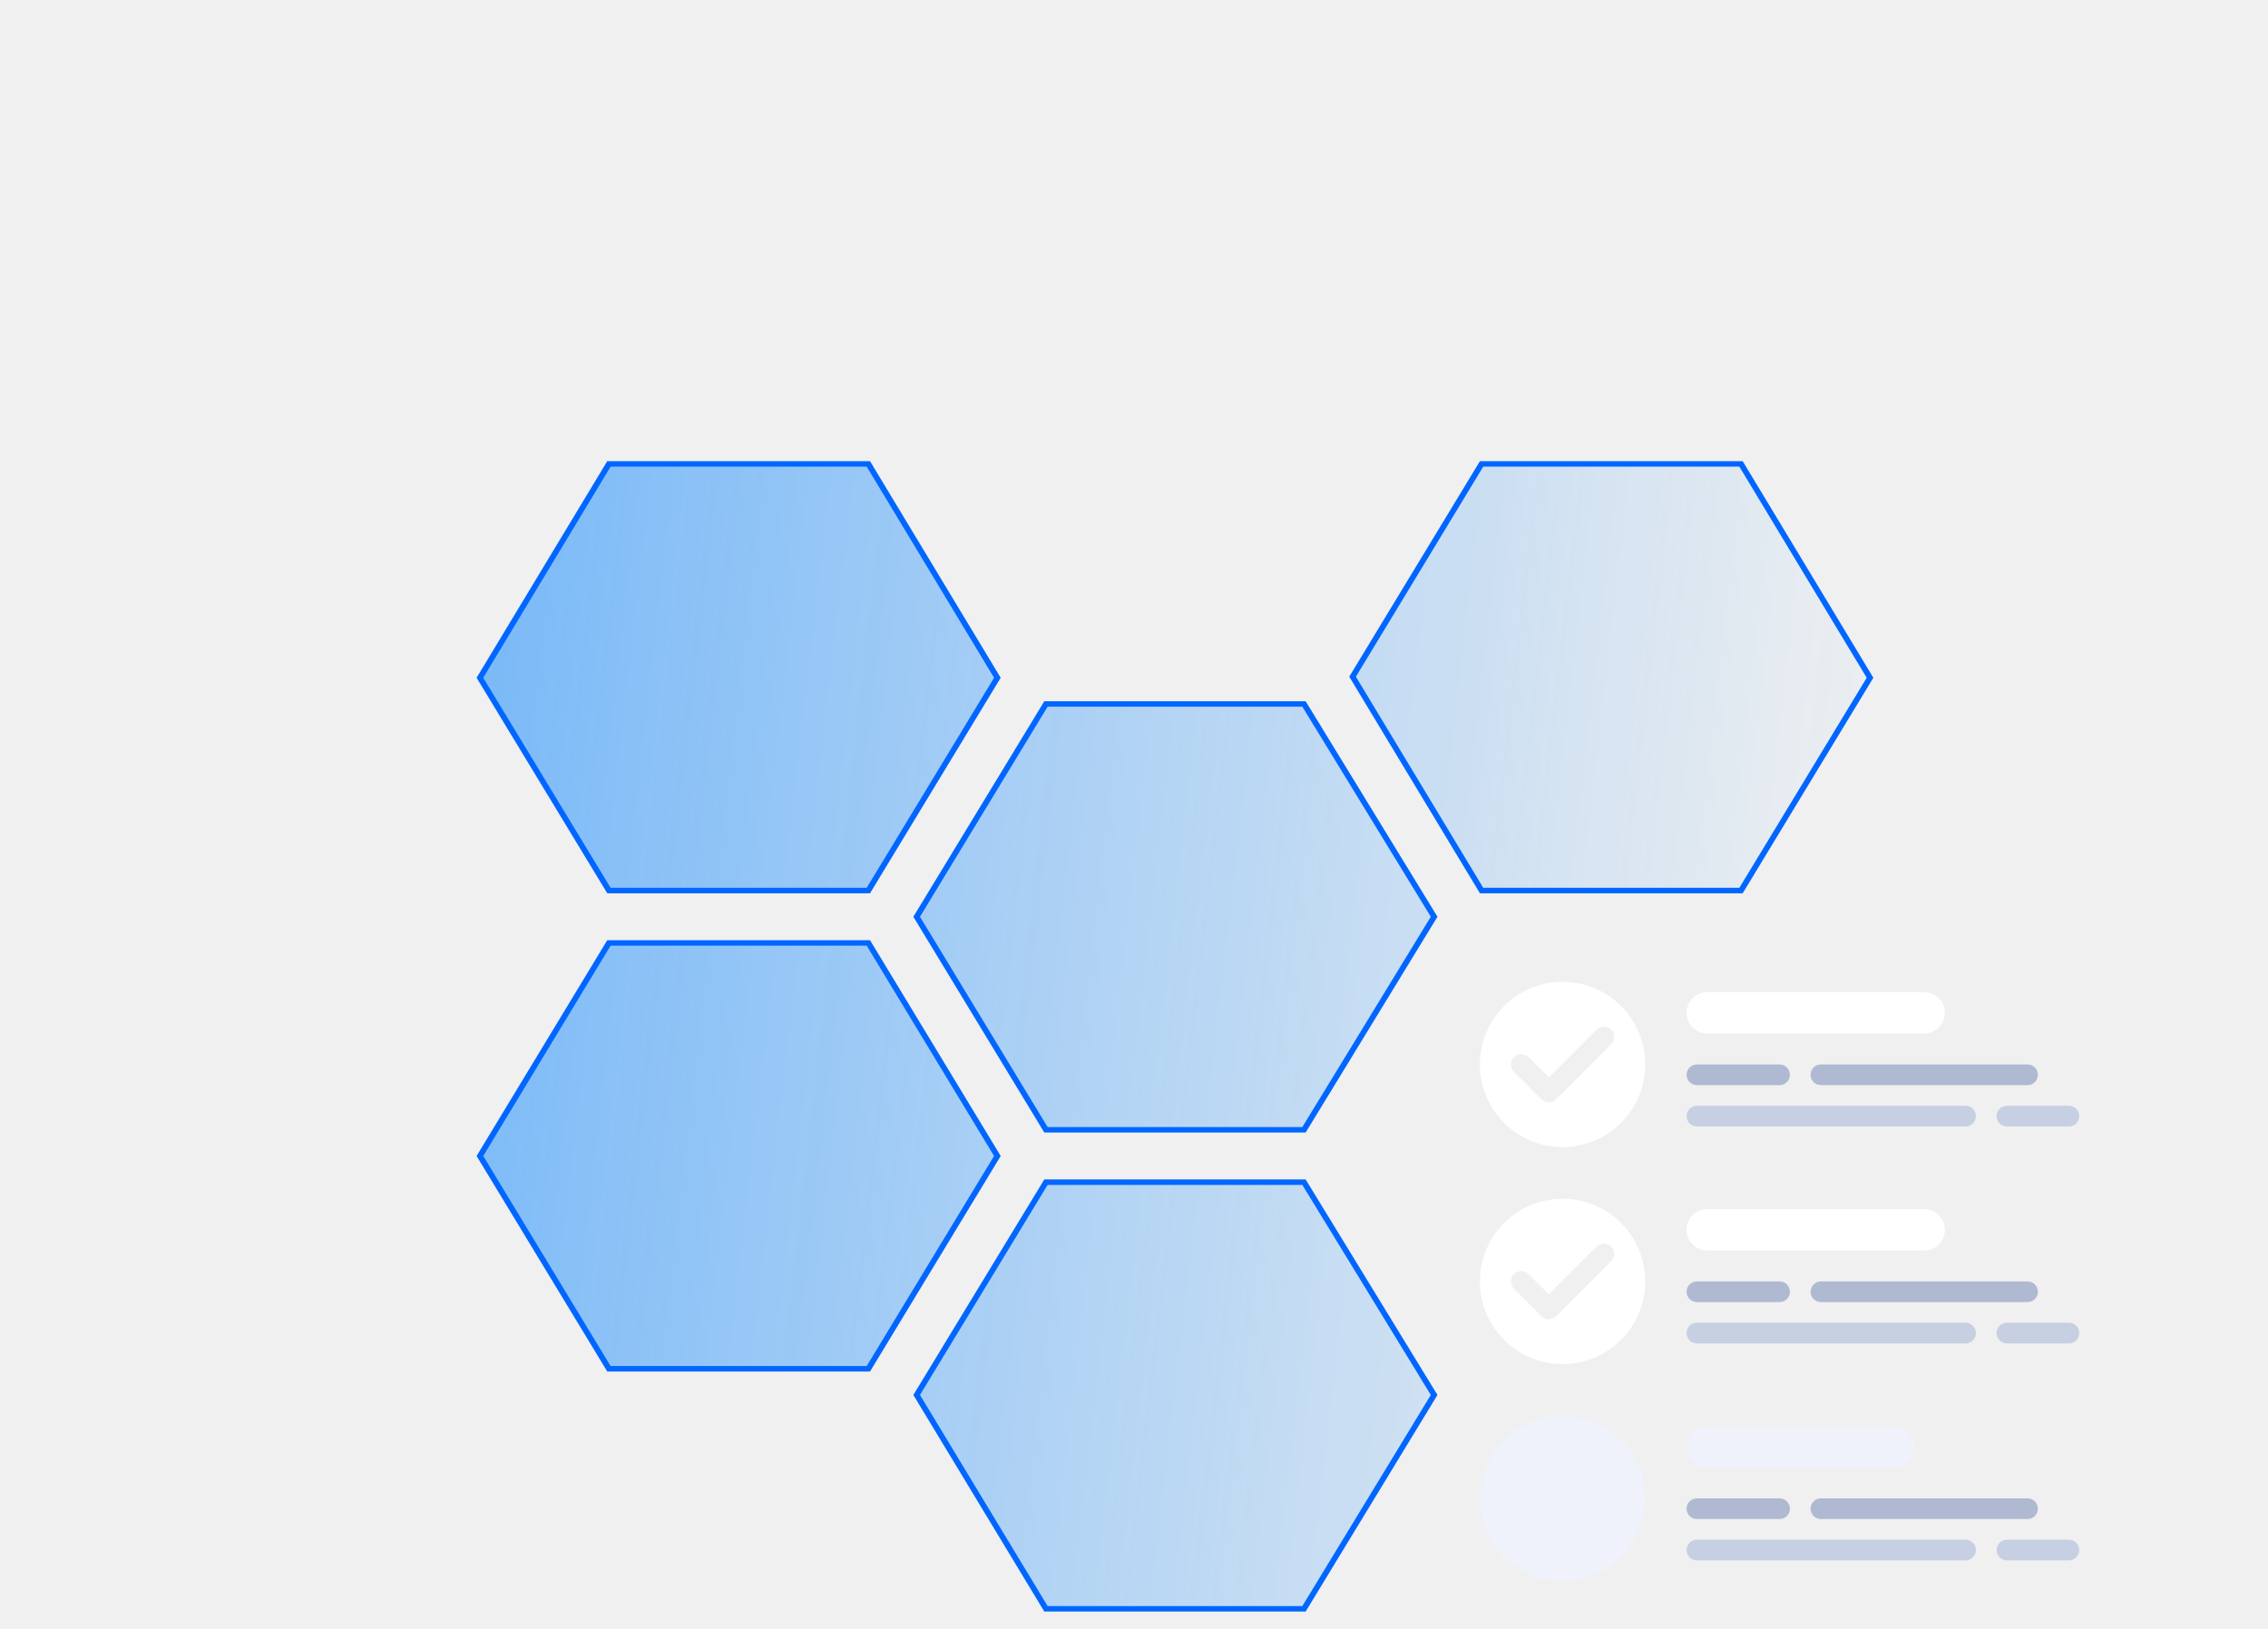
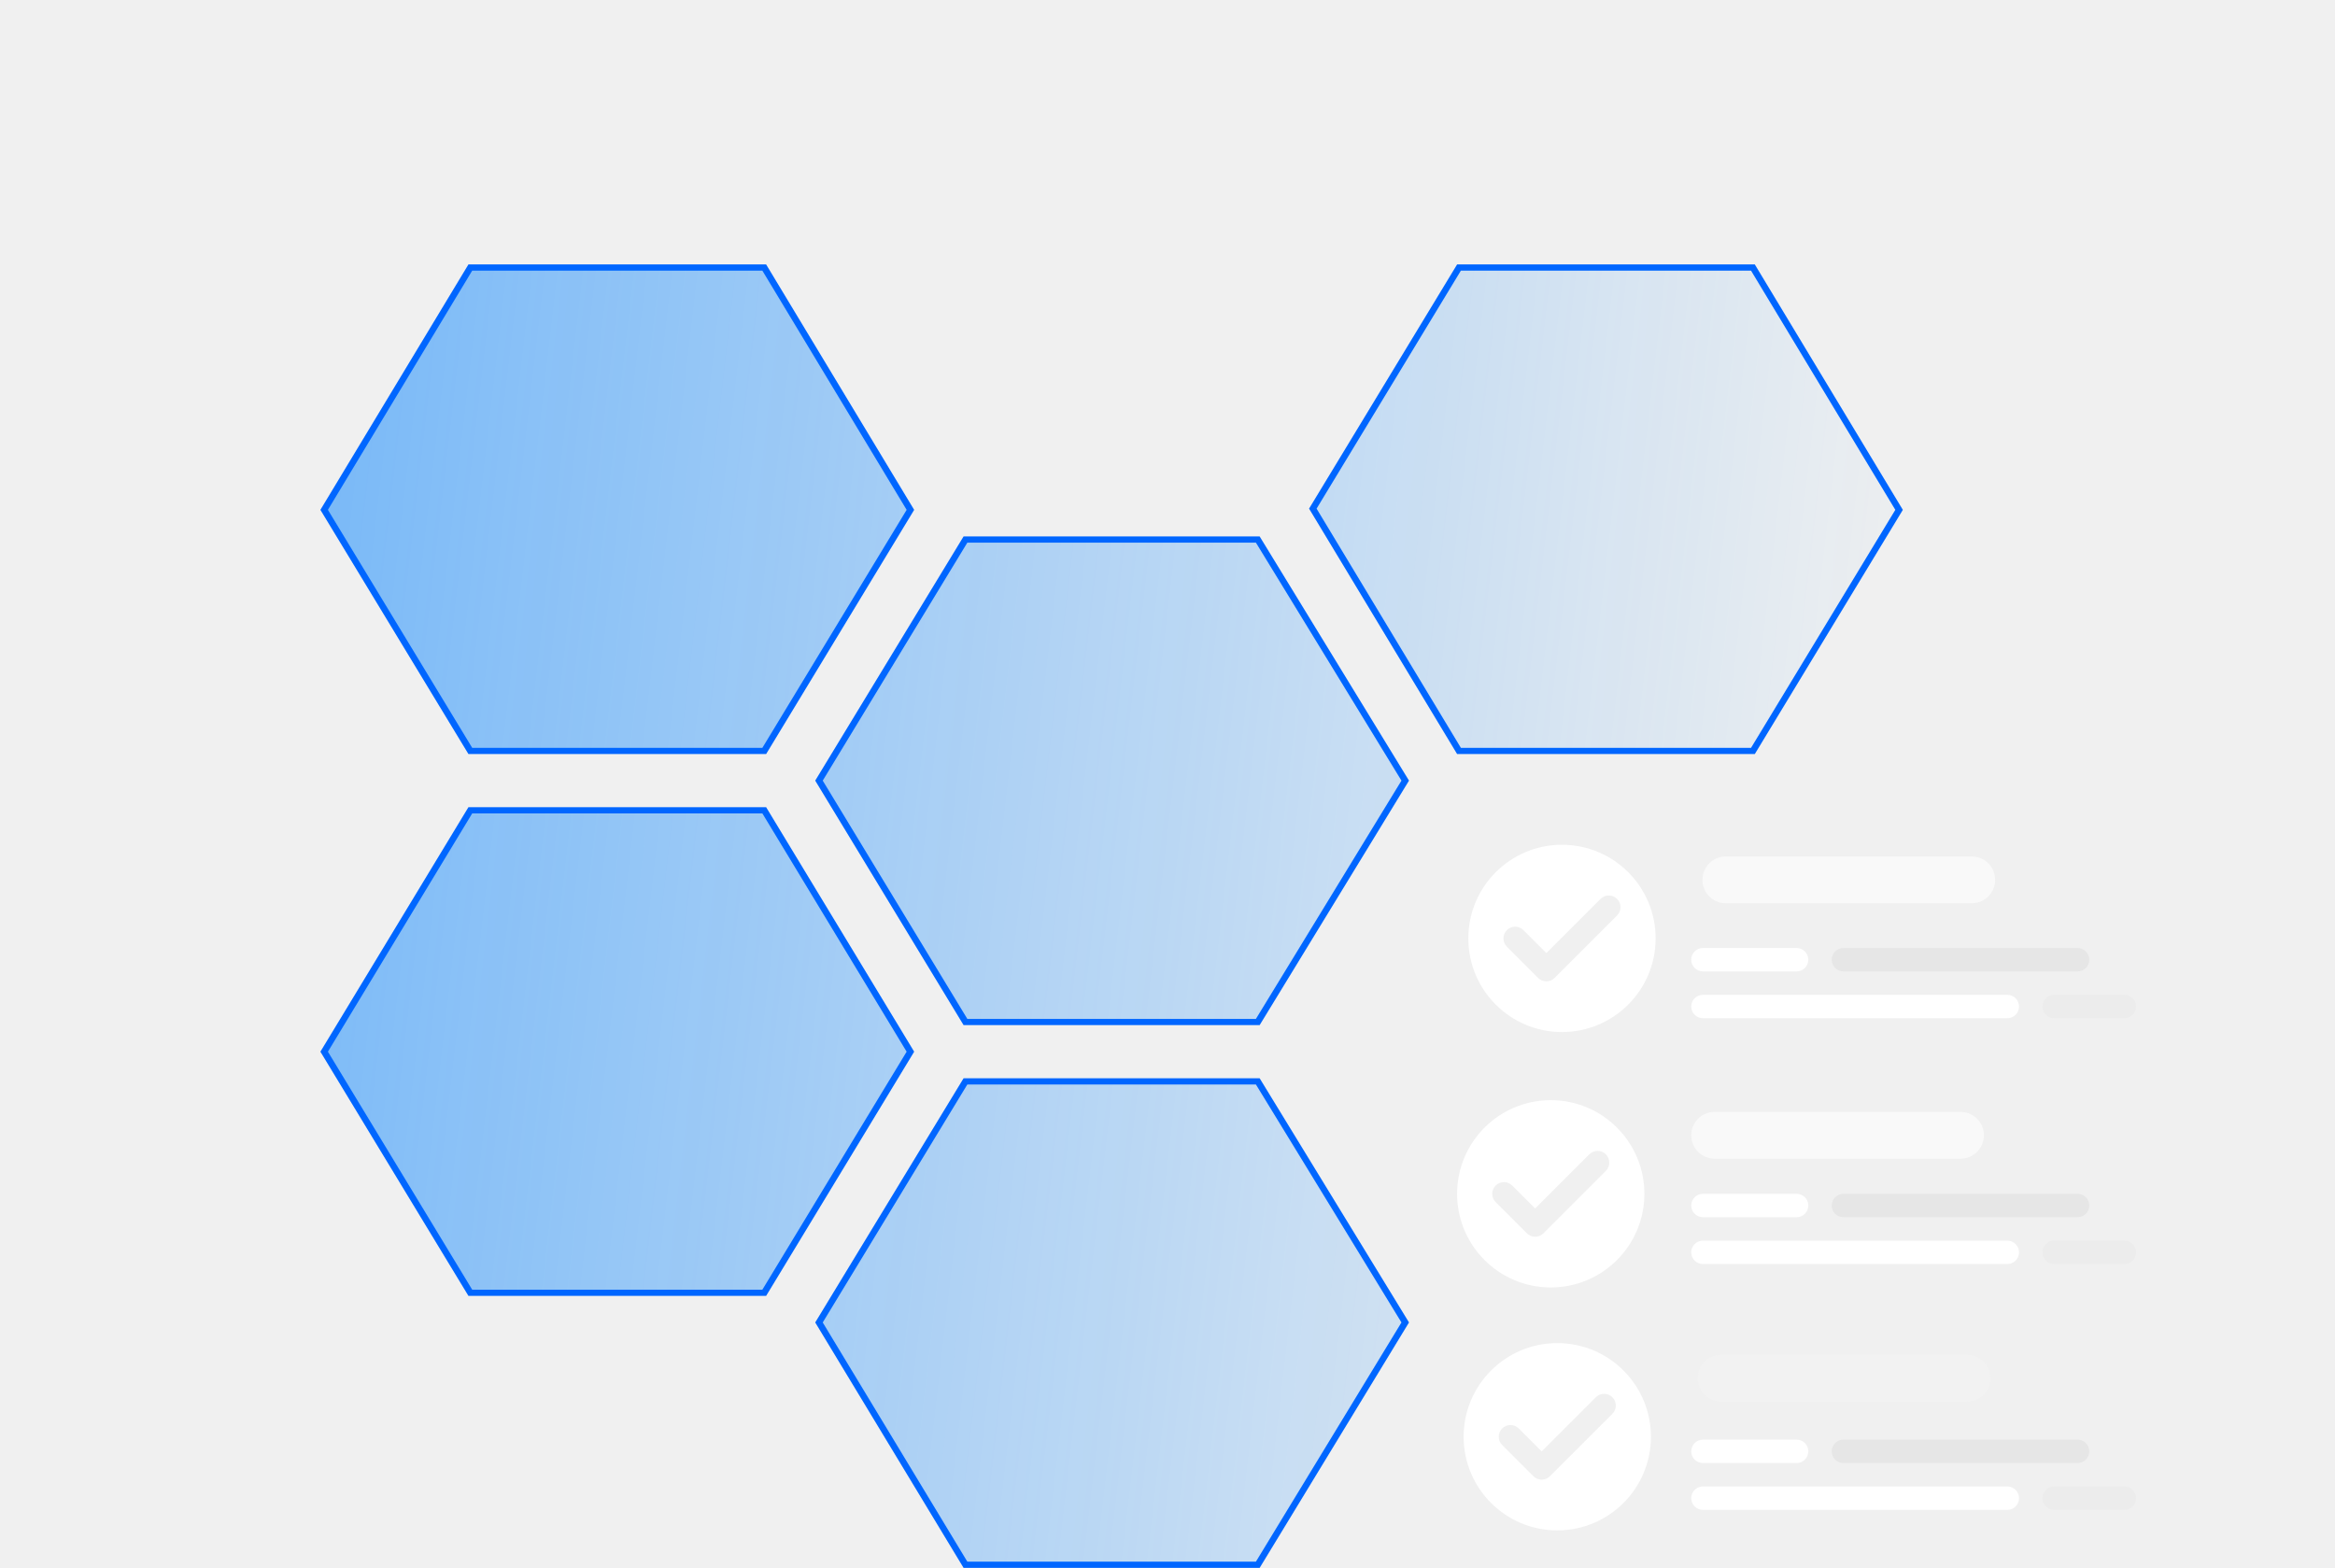
- <svg xmlns="http://www.w3.org/2000/svg" xmlns:xlink="http://www.w3.org/1999/xlink" width="423.836" height="304.41" version="1.1" id="svg250">
+ <svg xmlns="http://www.w3.org/2000/svg" xmlns:xlink="http://www.w3.org/1999/xlink" width="385.153" height="258.647" version="1.1" id="svg250">
  <defs id="defs194">
-     <path id="b" d="M353.779 166.802h-40.552a3.862 3.862 0 110-7.724h40.552a3.862 3.862 0 110 7.724z" />
-     <path id="c" d="M286.192 157.147a15.45 15.45 0 00-15.448 15.448 15.45 15.45 0 0015.448 15.448 15.45 15.45 0 0015.448-15.448 15.45 15.45 0 00-15.448-15.448zm9.089 11.664l-10.299 10.298a1.925 1.925 0 01-2.73 0l-5.149-5.149a1.93 1.93 0 112.731-2.731l3.784 3.784 8.934-8.933a1.93 1.93 0 112.73 2.73z" />
-     <path id="d" d="M373.089 176.457h-38.621a1.93 1.93 0 110-3.862h38.621a1.93 1.93 0 110 3.862z" />
-     <path id="e" d="M326.745 176.457h-15.449a1.93 1.93 0 110-3.862h15.449a1.93 1.93 0 110 3.862z" />
-     <path id="f" d="M380.813 184.182h-11.586a1.93 1.93 0 110-3.862h11.586a1.93 1.93 0 110 3.862z" />
-     <path id="g" d="M361.502 184.182h-50.206a1.93 1.93 0 110-3.862h50.206a1.93 1.93 0 110 3.862z" />
+     <path id="b" d="m 353.779,166.802 h -40.552 a 3.862,3.862 0 1 1 0,-7.724 h 40.552 a 3.862,3.862 0 1 1 0,7.724 z" />
+     <path id="c" d="m 286.192,157.147 a 15.45,15.45 0 0 0 -15.448,15.448 15.45,15.45 0 0 0 15.448,15.448 15.45,15.45 0 0 0 15.448,-15.448 15.45,15.45 0 0 0 -15.448,-15.448 z m 9.089,11.664 -10.299,10.298 a 1.925,1.925 0 0 1 -2.73,0 l -5.149,-5.149 a 1.931,1.931 0 1 1 2.731,-2.731 l 3.784,3.784 8.934,-8.933 a 1.93,1.93 0 1 1 2.73,2.73 z" />
+     <path id="d" d="m 373.089,176.457 h -38.621 a 1.931,1.931 0 1 1 0,-3.862 h 38.621 a 1.931,1.931 0 1 1 0,3.862 z" />
+     <path id="e" d="m 326.745,176.457 h -15.449 a 1.931,1.931 0 1 1 0,-3.862 h 15.449 a 1.931,1.931 0 1 1 0,3.862 z" />
+     <path id="f" d="m 380.813,184.182 h -11.586 a 1.931,1.931 0 1 1 0,-3.862 h 11.586 a 1.931,1.931 0 1 1 0,3.862 z" />
+     <path id="g" d="m 361.502,184.182 h -50.206 a 1.931,1.931 0 1 1 0,-3.862 h 50.206 a 1.931,1.931 0 1 1 0,3.862 z" />
    <linearGradient id="a" x1="-506.288" y1="135.105" x2="490.369" y2="244.6" gradientUnits="userSpaceOnUse">
      <stop offset="0" stop-color="#0684ff" id="stop189" />
      <stop offset="1" stop-color="#0684ff" stop-opacity="0" id="stop191" />
    </linearGradient>
    <linearGradient xlink:href="#a" id="linearGradient334" gradientUnits="userSpaceOnUse" x1="-506.288" y1="135.105" x2="490.369" y2="244.6" />
    <linearGradient xlink:href="#a" id="linearGradient336" gradientUnits="userSpaceOnUse" x1="-506.288" y1="135.105" x2="490.369" y2="244.6" />
  </defs>
-   <g stroke="#0066ff" transform="matrix(0.53103,0,0,0.50472,89.68475,70.25627)" stroke-width="2.026" fill="url(#a)" id="g198" style="fill:url(#linearGradient336)">
+   <g stroke="#0066ff" transform="matrix(0.53103,0,0,0.50472,53.46908,27.6808)" stroke-width="2.026" fill="url(#a)" id="g198" style="fill:url(#linearGradient336)">
    <path d="M 136.7,367.7 182.1,288.9 136.7,210 H 45.4 L 0,288.9 45.4,367.7 Z M 335.8,200.3 290,121.5 h -90.8 l -45.5,78.8 45.5,78.9 H 290 Z M 290,298.6 h -90.8 l -45.5,78.8 45.5,79.2 H 290 l 45.8,-79.2 z M 45.4,190.6 h 91.3 L 182.1,111.8 136.7,32.6 H 45.4 L 0,111.8 Z m 398.4,-158 h -91.3 l -45.4,78.8 45.4,79.2 h 91.3 l 45.4,-78.8 z" id="path196" style="fill:url(#linearGradient334)" />
  </g>
-   <g fill="#ffffff" id="g204" transform="translate(5.816752,26.36927)">
-     <use xlink:href="#b" id="use200" x="0" y="0" width="100%" height="100%" />
-     <use xlink:href="#c" id="use202" x="0" y="0" width="100%" height="100%" />
+   <g fill="#afb9d2" id="g210" transform="translate(-30.39892,-16.2062)">
+     <use xlink:href="#d" id="use206" x="0" y="0" width="100%" height="100%" style="fill:#e6e6e6" />
+     <use xlink:href="#e" id="use208" x="0" y="0" width="100%" height="100%" style="fill:#ffffff" />
  </g>
-   <g fill="#afb9d2" id="g210" transform="translate(5.816752,26.36927)">
-     <use xlink:href="#d" id="use206" x="0" y="0" width="100%" height="100%" />
-     <use xlink:href="#e" id="use208" x="0" y="0" width="100%" height="100%" />
+   <g fill="#c7cfe2" id="g216" transform="translate(-30.39892,-16.2062)">
+     <use xlink:href="#f" id="use212" x="0" y="0" width="100%" height="100%" style="fill:#ececec" />
+     <use xlink:href="#g" id="use214" x="0" y="0" width="100%" height="100%" style="fill:#ffffff" />
  </g>
-   <g fill="#c7cfe2" id="g216" transform="translate(5.816752,26.36927)">
-     <use xlink:href="#f" id="use212" x="0" y="0" width="100%" height="100%" />
-     <use xlink:href="#g" id="use214" x="0" y="0" width="100%" height="100%" />
+   <g fill="#ffffff" id="g222" transform="translate(-30.39892,-16.2062)">
+     <use xlink:href="#b" y="40.552" id="use218" x="0" width="100%" height="100%" style="fill:#f9f9f9" />
+     <use xlink:href="#c" y="40.552" id="use220" x="0" width="100%" height="100%" style="fill:#ffffff" />
  </g>
-   <g fill="#ffffff" id="g222" transform="translate(5.816752,26.36927)">
-     <use xlink:href="#b" y="40.552" id="use218" x="0" width="100%" height="100%" />
-     <use xlink:href="#c" y="40.552" id="use220" x="0" width="100%" height="100%" />
+   <g fill="#afb9d2" id="g228" transform="translate(-30.39892,-16.2062)">
+     <use xlink:href="#d" y="40.552" id="use224" x="0" width="100%" height="100%" style="fill:#e6e6e6" />
+     <use xlink:href="#e" y="40.552" id="use226" x="0" width="100%" height="100%" style="fill:#ffffff" />
  </g>
-   <g fill="#afb9d2" id="g228" transform="translate(5.816752,26.36927)">
-     <use xlink:href="#d" y="40.552" id="use224" x="0" width="100%" height="100%" />
-     <use xlink:href="#e" y="40.552" id="use226" x="0" width="100%" height="100%" />
+   <g fill="#c7cfe2" id="g234" transform="translate(-30.39892,-16.2062)">
+     <use xlink:href="#f" y="40.551" id="use230" x="0" width="100%" height="100%" style="fill:#ececec" />
+     <use xlink:href="#g" y="40.551" id="use232" x="0" width="100%" height="100%" style="fill:#ffffff" />
  </g>
-   <g fill="#c7cfe2" id="g234" transform="translate(5.816752,26.36927)">
-     <use xlink:href="#f" y="40.551" id="use230" x="0" width="100%" height="100%" />
-     <use xlink:href="#g" y="40.551" id="use232" x="0" width="100%" height="100%" />
+   <g fill="#afb9d2" id="g242" transform="translate(-30.39892,-16.2062)">
+     <use xlink:href="#d" y="81.104" id="use238" x="0" width="100%" height="100%" style="fill:#e6e6e6" />
+     <use xlink:href="#e" y="81.104" id="use240" x="0" width="100%" height="100%" style="fill:#ffffff" />
  </g>
-   <path d="m 353.802,274.275 h -34.758 a 3.862,3.862 0 1 1 0,-7.724 h 34.759 a 3.862,3.862 0 1 1 0,7.724 z m -61.793,-9.655 a 15.45,15.45 0 0 0 -15.448,15.448 15.45,15.45 0 0 0 15.448,15.448 15.45,15.45 0 0 0 15.448,-15.448 15.45,15.45 0 0 0 -15.448,-15.448 z" fill="#eff2fa" id="path236" />
-   <g fill="#afb9d2" id="g242" transform="translate(5.816752,26.36927)">
-     <use xlink:href="#d" y="81.104" id="use238" x="0" width="100%" height="100%" />
-     <use xlink:href="#e" y="81.104" id="use240" x="0" width="100%" height="100%" />
+   <g fill="#c7cfe2" id="g248" transform="translate(-30.39892,-16.2062)">
+     <use xlink:href="#f" y="81.103" id="use244" x="0" width="100%" height="100%" style="fill:#ececec" />
+     <use xlink:href="#g" y="81.103" id="use246" x="0" width="100%" height="100%" style="fill:#ffffff" />
  </g>
-   <g fill="#c7cfe2" id="g248" transform="translate(5.816752,26.36927)">
-     <use xlink:href="#f" y="81.103" id="use244" x="0" width="100%" height="100%" />
-     <use xlink:href="#g" y="81.103" id="use246" x="0" width="100%" height="100%" />
+   <g fill="#ffffff" id="g222-1" transform="translate(-29.32349,23.86939)">
+     <use xlink:href="#b" y="40.552" id="use218-7" x="0" width="100%" height="100%" style="fill:#f2f2f2" />
+     <use xlink:href="#c" y="40.552" id="use220-5" x="0" width="100%" height="100%" style="fill:#ffffff" />
+   </g>
+   <g fill="#ffffff" id="g222-4" transform="translate(-28.54792,-58.3407)">
+     <use xlink:href="#b" y="40.552" id="use218-1" x="0" width="100%" height="100%" style="fill:#f9f9f9" />
+     <use xlink:href="#c" y="40.552" id="use220-52" x="0" width="100%" height="100%" style="fill:#ffffff" />
  </g>
</svg>
